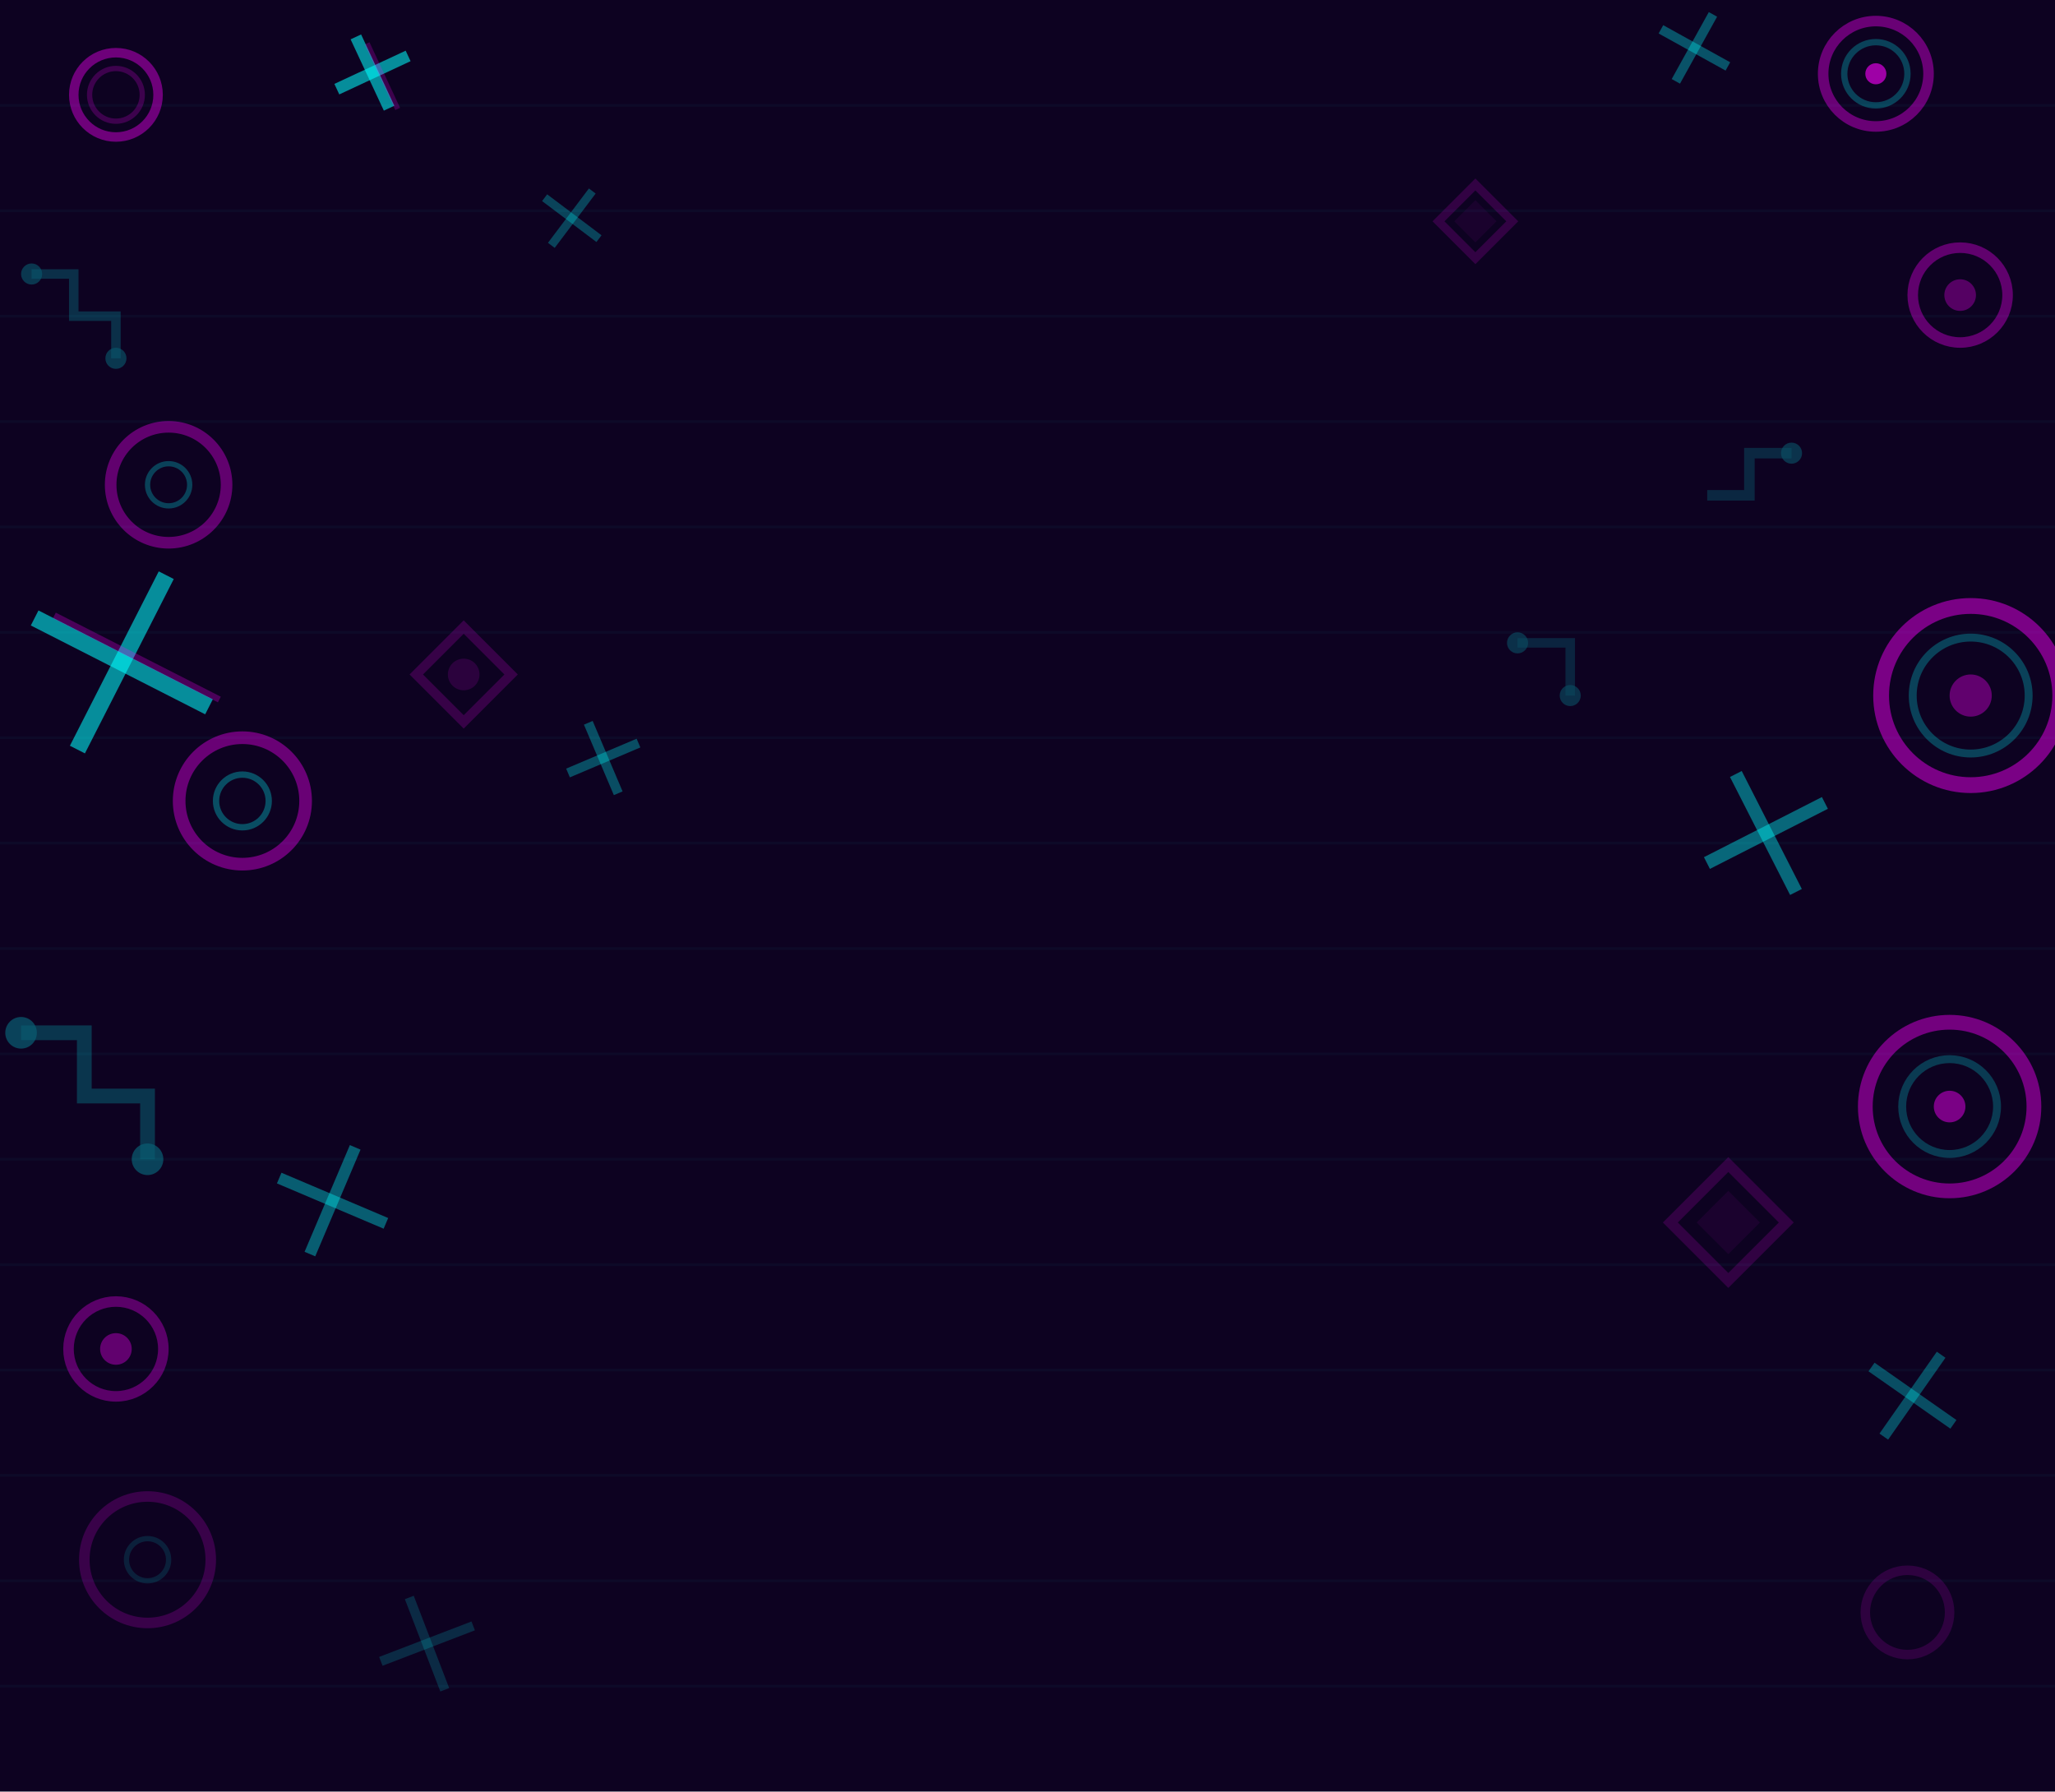
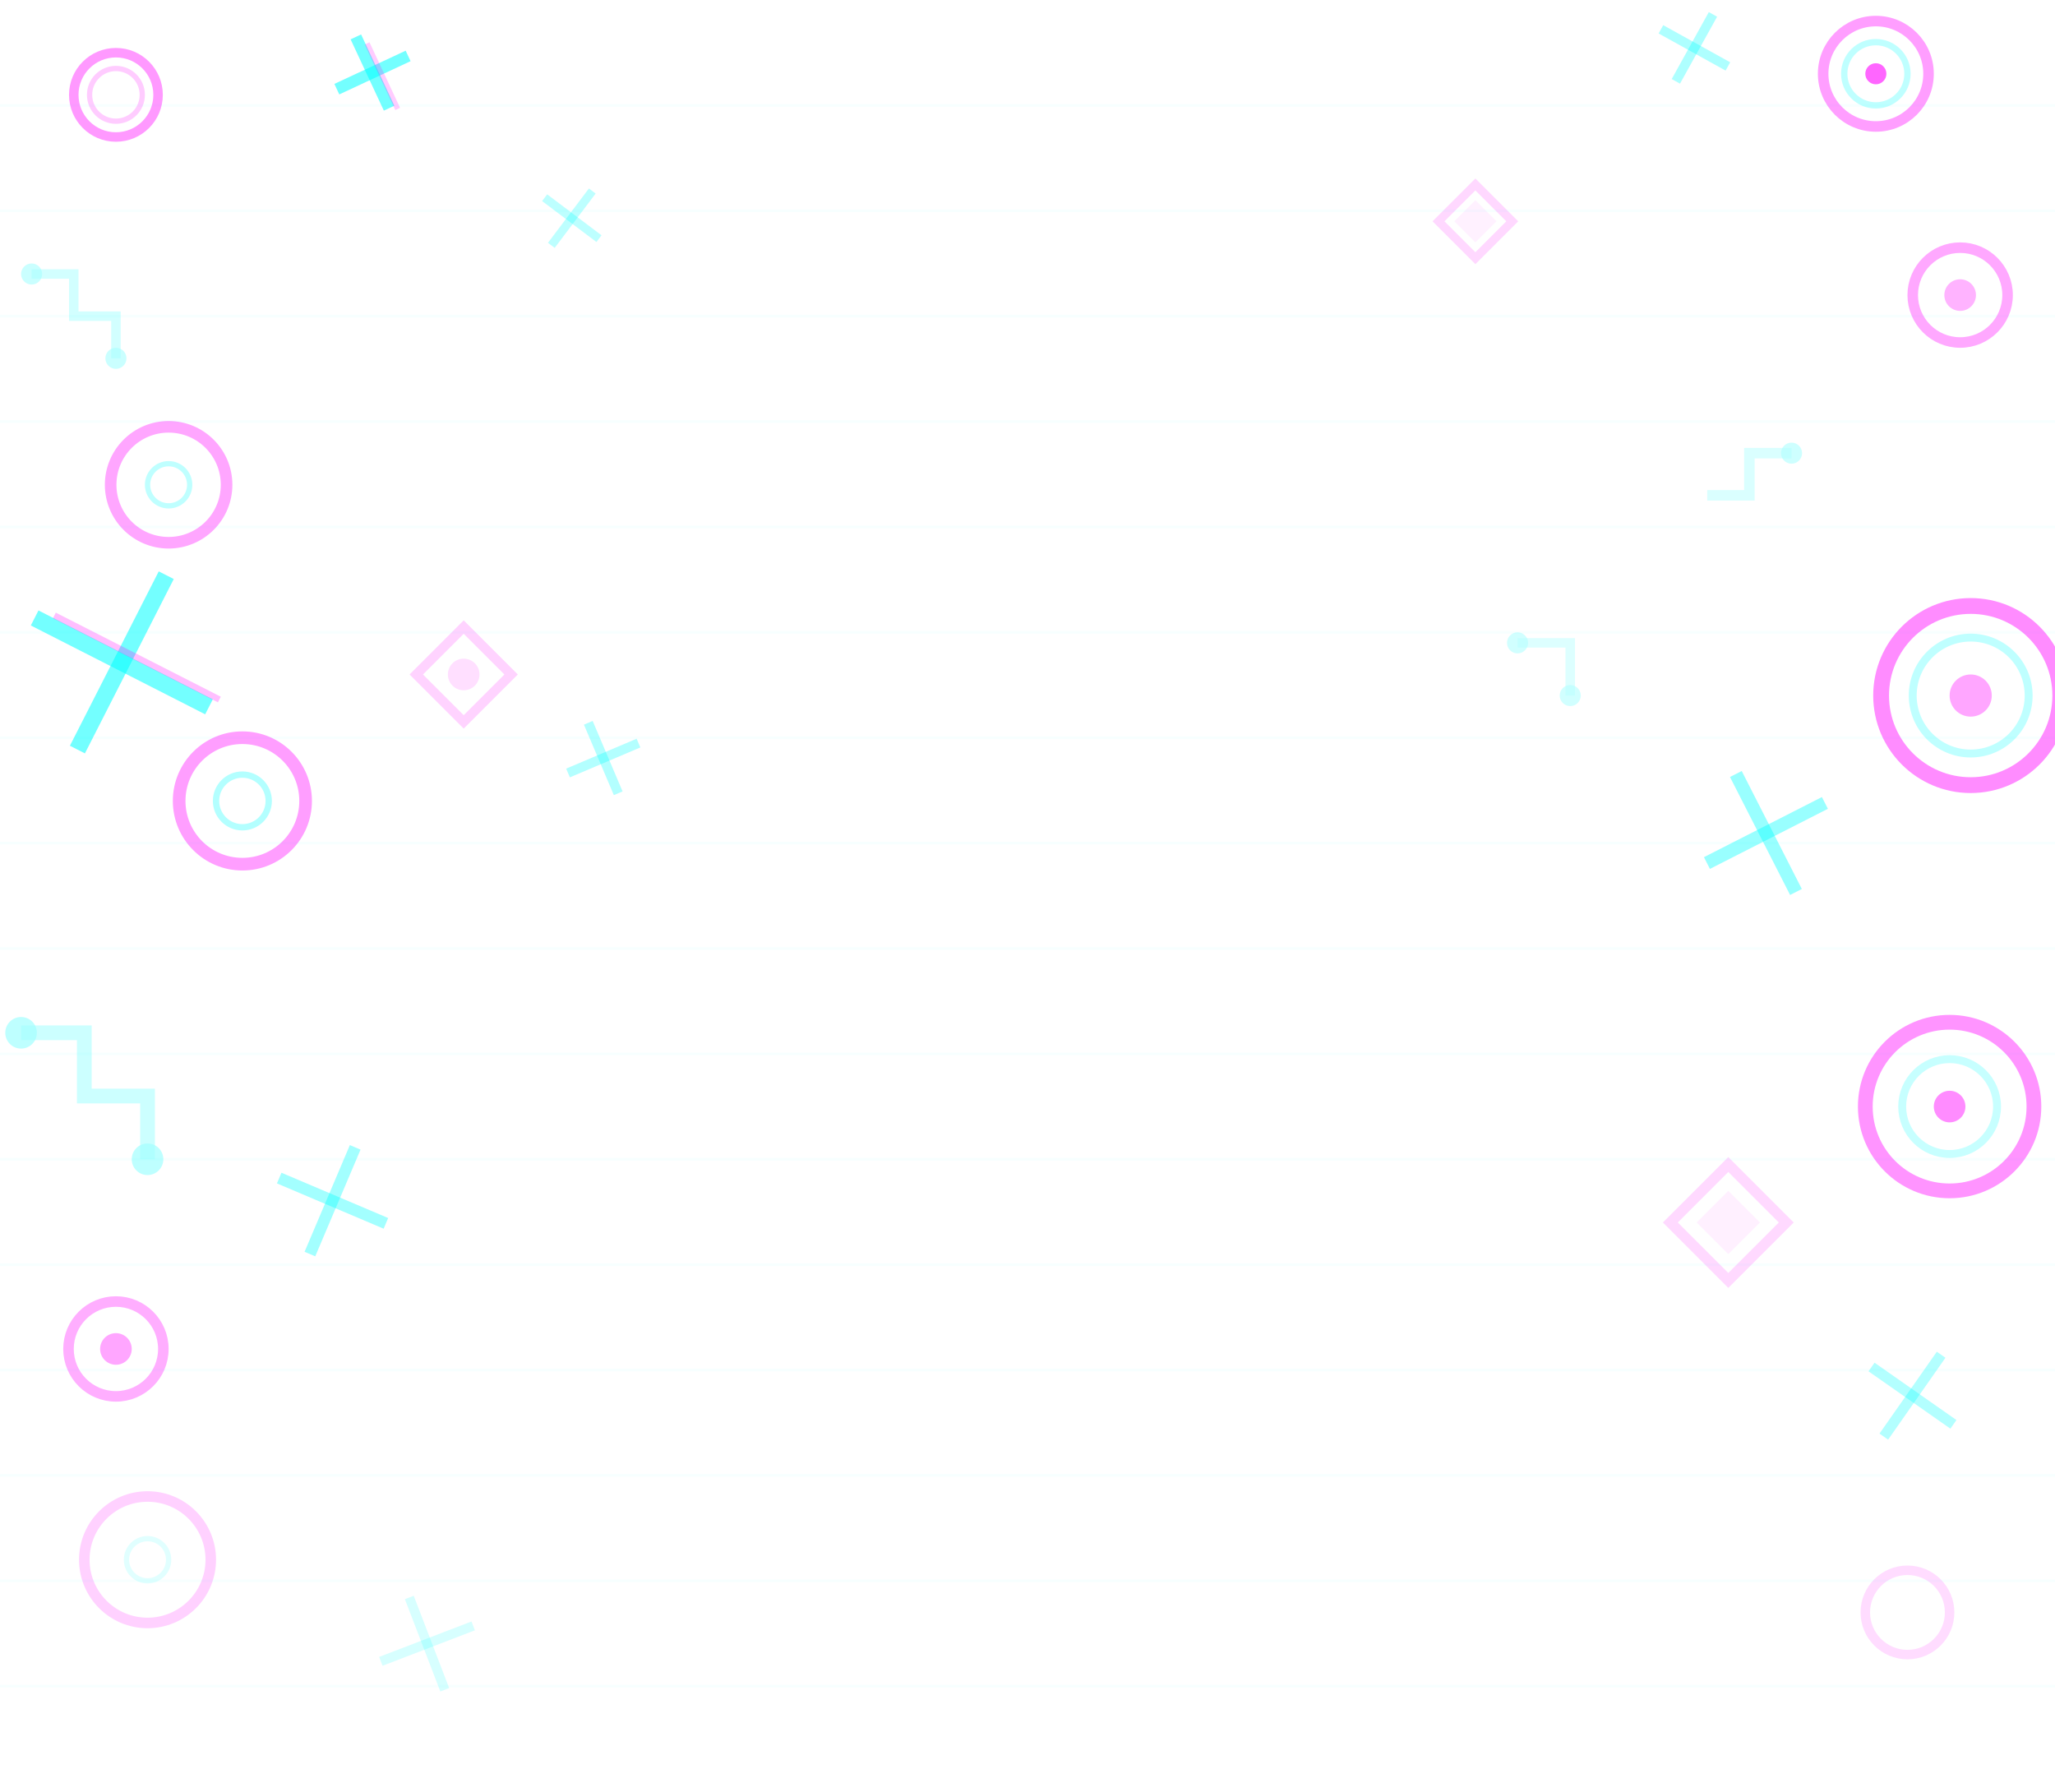
<svg xmlns="http://www.w3.org/2000/svg" width="390" height="340" viewBox="0 0 390 340">
-   <rect width="390" height="340" fill="#0d0221" />
  <g opacity="0.04" stroke="rgba(0,255,255,0.8)" stroke-width="0.5">
    <line x1="0" y1="20" x2="390" y2="20" />
    <line x1="0" y1="40" x2="390" y2="40" />
    <line x1="0" y1="60" x2="390" y2="60" />
    <line x1="0" y1="80" x2="390" y2="80" />
    <line x1="0" y1="100" x2="390" y2="100" />
    <line x1="0" y1="120" x2="390" y2="120" />
    <line x1="0" y1="140" x2="390" y2="140" />
    <line x1="0" y1="160" x2="390" y2="160" />
    <line x1="0" y1="180" x2="390" y2="180" />
    <line x1="0" y1="200" x2="390" y2="200" />
    <line x1="0" y1="220" x2="390" y2="220" />
    <line x1="0" y1="240" x2="390" y2="240" />
    <line x1="0" y1="260" x2="390" y2="260" />
    <line x1="0" y1="280" x2="390" y2="280" />
    <line x1="0" y1="300" x2="390" y2="300" />
    <line x1="0" y1="320" x2="390" y2="320" />
  </g>
  <circle cx="22" cy="18" r="8" fill="none" stroke="rgba(255,0,255,0.40)" stroke-width="1.8" />
  <circle cx="22" cy="18" r="5" fill="none" stroke="rgba(255,0,255,0.20)" stroke-width="1" />
  <g transform="translate(68,8) rotate(20)" fill="none" stroke-linecap="square">
    <line x1="0" y1="0" x2="9" y2="9" stroke="rgba(0,255,255,0.55)" stroke-width="2.2" />
    <line x1="9" y1="0" x2="0" y2="9" stroke="rgba(0,255,255,0.55)" stroke-width="2.2" />
    <line x1="2" y1="0" x2="11" y2="9" stroke="rgba(255,0,255,0.20)" stroke-width="1" />
  </g>
  <circle cx="356" cy="14" r="10" fill="none" stroke="rgba(255,0,255,0.38)" stroke-width="2" />
  <circle cx="356" cy="14" r="6" fill="none" stroke="rgba(0,255,255,0.25)" stroke-width="1.2" />
  <circle cx="356" cy="14" r="2" fill="rgba(255,0,255,0.6)" />
  <g transform="translate(316,6) rotate(-16)" fill="none" stroke="rgba(0,255,255,0.32)" stroke-width="1.8" stroke-linecap="square">
    <line x1="0" y1="0" x2="9" y2="9" />
    <line x1="9" y1="0" x2="0" y2="9" />
  </g>
  <g transform="translate(6,52)" opacity="0.35">
    <polyline points="0,0 8,0 8,8 16,8 16,16" fill="none" stroke="rgba(0,255,255,0.5)" stroke-width="1.8" />
    <circle cx="0" cy="0" r="2" fill="rgba(0,255,255,0.6)" />
    <circle cx="16" cy="16" r="2" fill="rgba(0,255,255,0.6)" />
  </g>
  <circle cx="372" cy="56" r="9" fill="none" stroke="rgba(255,0,255,0.34)" stroke-width="2" />
  <circle cx="372" cy="56" r="3" fill="rgba(255,0,255,0.3)" />
  <g transform="translate(104,38) rotate(-8)" fill="none" stroke="rgba(0,255,255,0.26)" stroke-width="1.6" stroke-linecap="square">
    <line x1="0" y1="0" x2="8" y2="8" />
    <line x1="8" y1="0" x2="0" y2="8" />
  </g>
  <g transform="translate(280,42)" opacity="0.28">
    <polygon points="0,-7 7,0 0,7 -7,0" fill="none" stroke="rgba(255,0,255,0.55)" stroke-width="1.6" />
    <polygon points="0,-4 4,0 0,4 -4,0" fill="rgba(255,0,255,0.2)" />
  </g>
  <circle cx="32" cy="92" r="11" fill="none" stroke="rgba(255,0,255,0.35)" stroke-width="2.2" />
  <circle cx="32" cy="92" r="4" fill="none" stroke="rgba(0,255,255,0.25)" stroke-width="1" />
  <g transform="translate(340,86)" opacity="0.32">
    <polyline points="0,0 -8,0 -8,8 -16,8" fill="none" stroke="rgba(0,255,255,0.45)" stroke-width="2" />
    <circle cx="0" cy="0" r="2" fill="rgba(0,255,255,0.6)" />
  </g>
  <g transform="translate(8,118) rotate(-18)" fill="none" stroke-linecap="square">
    <line x1="0" y1="0" x2="24" y2="24" stroke="rgba(0,255,255,0.55)" stroke-width="3.2" />
    <line x1="24" y1="0" x2="0" y2="24" stroke="rgba(0,255,255,0.55)" stroke-width="3.2" />
    <line x1="3" y1="0" x2="27" y2="24" stroke="rgba(255,0,255,0.25)" stroke-width="1.2" />
  </g>
  <circle cx="374" cy="132" r="17" fill="none" stroke="rgba(255,0,255,0.45)" stroke-width="3" />
  <circle cx="374" cy="132" r="11" fill="none" stroke="rgba(0,255,255,0.25)" stroke-width="1.5" />
  <circle cx="374" cy="132" r="4" fill="rgba(255,0,255,0.35)" />
  <circle cx="46" cy="152" r="12" fill="none" stroke="rgba(255,0,255,0.38)" stroke-width="2.4" />
  <circle cx="46" cy="152" r="5" fill="none" stroke="rgba(0,255,255,0.3)" stroke-width="1.2" />
  <g transform="translate(330,148) rotate(18)" fill="none" stroke="rgba(0,255,255,0.40)" stroke-width="2.5" stroke-linecap="square">
    <line x1="0" y1="0" x2="16" y2="16" />
    <line x1="16" y1="0" x2="0" y2="16" />
  </g>
  <g transform="translate(88,128)" opacity="0.32">
    <polygon points="0,-9 9,0 0,9 -9,0" fill="none" stroke="rgba(255,0,255,0.55)" stroke-width="1.8" />
    <circle cx="0" cy="0" r="3" fill="rgba(255,0,255,0.4)" />
  </g>
  <g transform="translate(288,122)" opacity="0.30">
    <polyline points="0,0 10,0 10,10" fill="none" stroke="rgba(0,255,255,0.45)" stroke-width="1.8" />
    <circle cx="0" cy="0" r="2" fill="rgba(0,255,255,0.6)" />
    <circle cx="10" cy="10" r="2" fill="rgba(0,255,255,0.6)" />
  </g>
  <g transform="translate(112,138) rotate(22)" fill="none" stroke="rgba(0,255,255,0.30)" stroke-width="1.8" stroke-linecap="square">
    <line x1="0" y1="0" x2="9" y2="9" />
    <line x1="9" y1="0" x2="0" y2="9" />
  </g>
  <g transform="translate(4,196)" opacity="0.36">
    <polyline points="0,0 12,0 12,12 24,12 24,24" fill="none" stroke="rgba(0,255,255,0.55)" stroke-width="2.8" />
    <circle cx="0" cy="0" r="3" fill="rgba(0,255,255,0.7)" />
    <circle cx="24" cy="24" r="3" fill="rgba(0,255,255,0.7)" />
  </g>
  <circle cx="370" cy="210" r="16" fill="none" stroke="rgba(255,0,255,0.42)" stroke-width="2.8" />
  <circle cx="370" cy="210" r="9" fill="none" stroke="rgba(0,255,255,0.22)" stroke-width="1.5" />
  <circle cx="370" cy="210" r="3" fill="rgba(255,0,255,0.45)" />
  <g transform="translate(54,224) rotate(-22)" fill="none" stroke="rgba(0,255,255,0.36)" stroke-width="2.2" stroke-linecap="square">
    <line x1="0" y1="0" x2="14" y2="14" />
    <line x1="14" y1="0" x2="0" y2="14" />
  </g>
  <g transform="translate(328,232)" opacity="0.30">
    <polygon points="0,-11 11,0 0,11 -11,0" fill="none" stroke="rgba(255,0,255,0.50)" stroke-width="2" />
    <polygon points="0,-6 6,0 0,6 -6,0" fill="rgba(255,0,255,0.2)" />
  </g>
  <circle cx="22" cy="256" r="9" fill="none" stroke="rgba(255,0,255,0.32)" stroke-width="2" />
  <circle cx="22" cy="256" r="3" fill="rgba(255,0,255,0.35)" />
  <g transform="translate(356,260) rotate(-10)" fill="none" stroke="rgba(0,255,255,0.30)" stroke-width="2" stroke-linecap="square">
    <line x1="0" y1="0" x2="12" y2="12" />
    <line x1="12" y1="0" x2="0" y2="12" />
  </g>
  <circle cx="28" cy="296" r="12" fill="none" stroke="rgba(255,0,255,0.18)" stroke-width="2" />
  <circle cx="28" cy="296" r="4" fill="none" stroke="rgba(0,255,255,0.12)" stroke-width="1" />
  <g transform="translate(78,304) rotate(24)" fill="none" stroke="rgba(0,255,255,0.16)" stroke-width="1.8" stroke-linecap="square">
    <line x1="0" y1="0" x2="12" y2="12" />
    <line x1="12" y1="0" x2="0" y2="12" />
  </g>
  <circle cx="362" cy="306" r="8" fill="none" stroke="rgba(255,0,255,0.14)" stroke-width="1.8" />
</svg>
